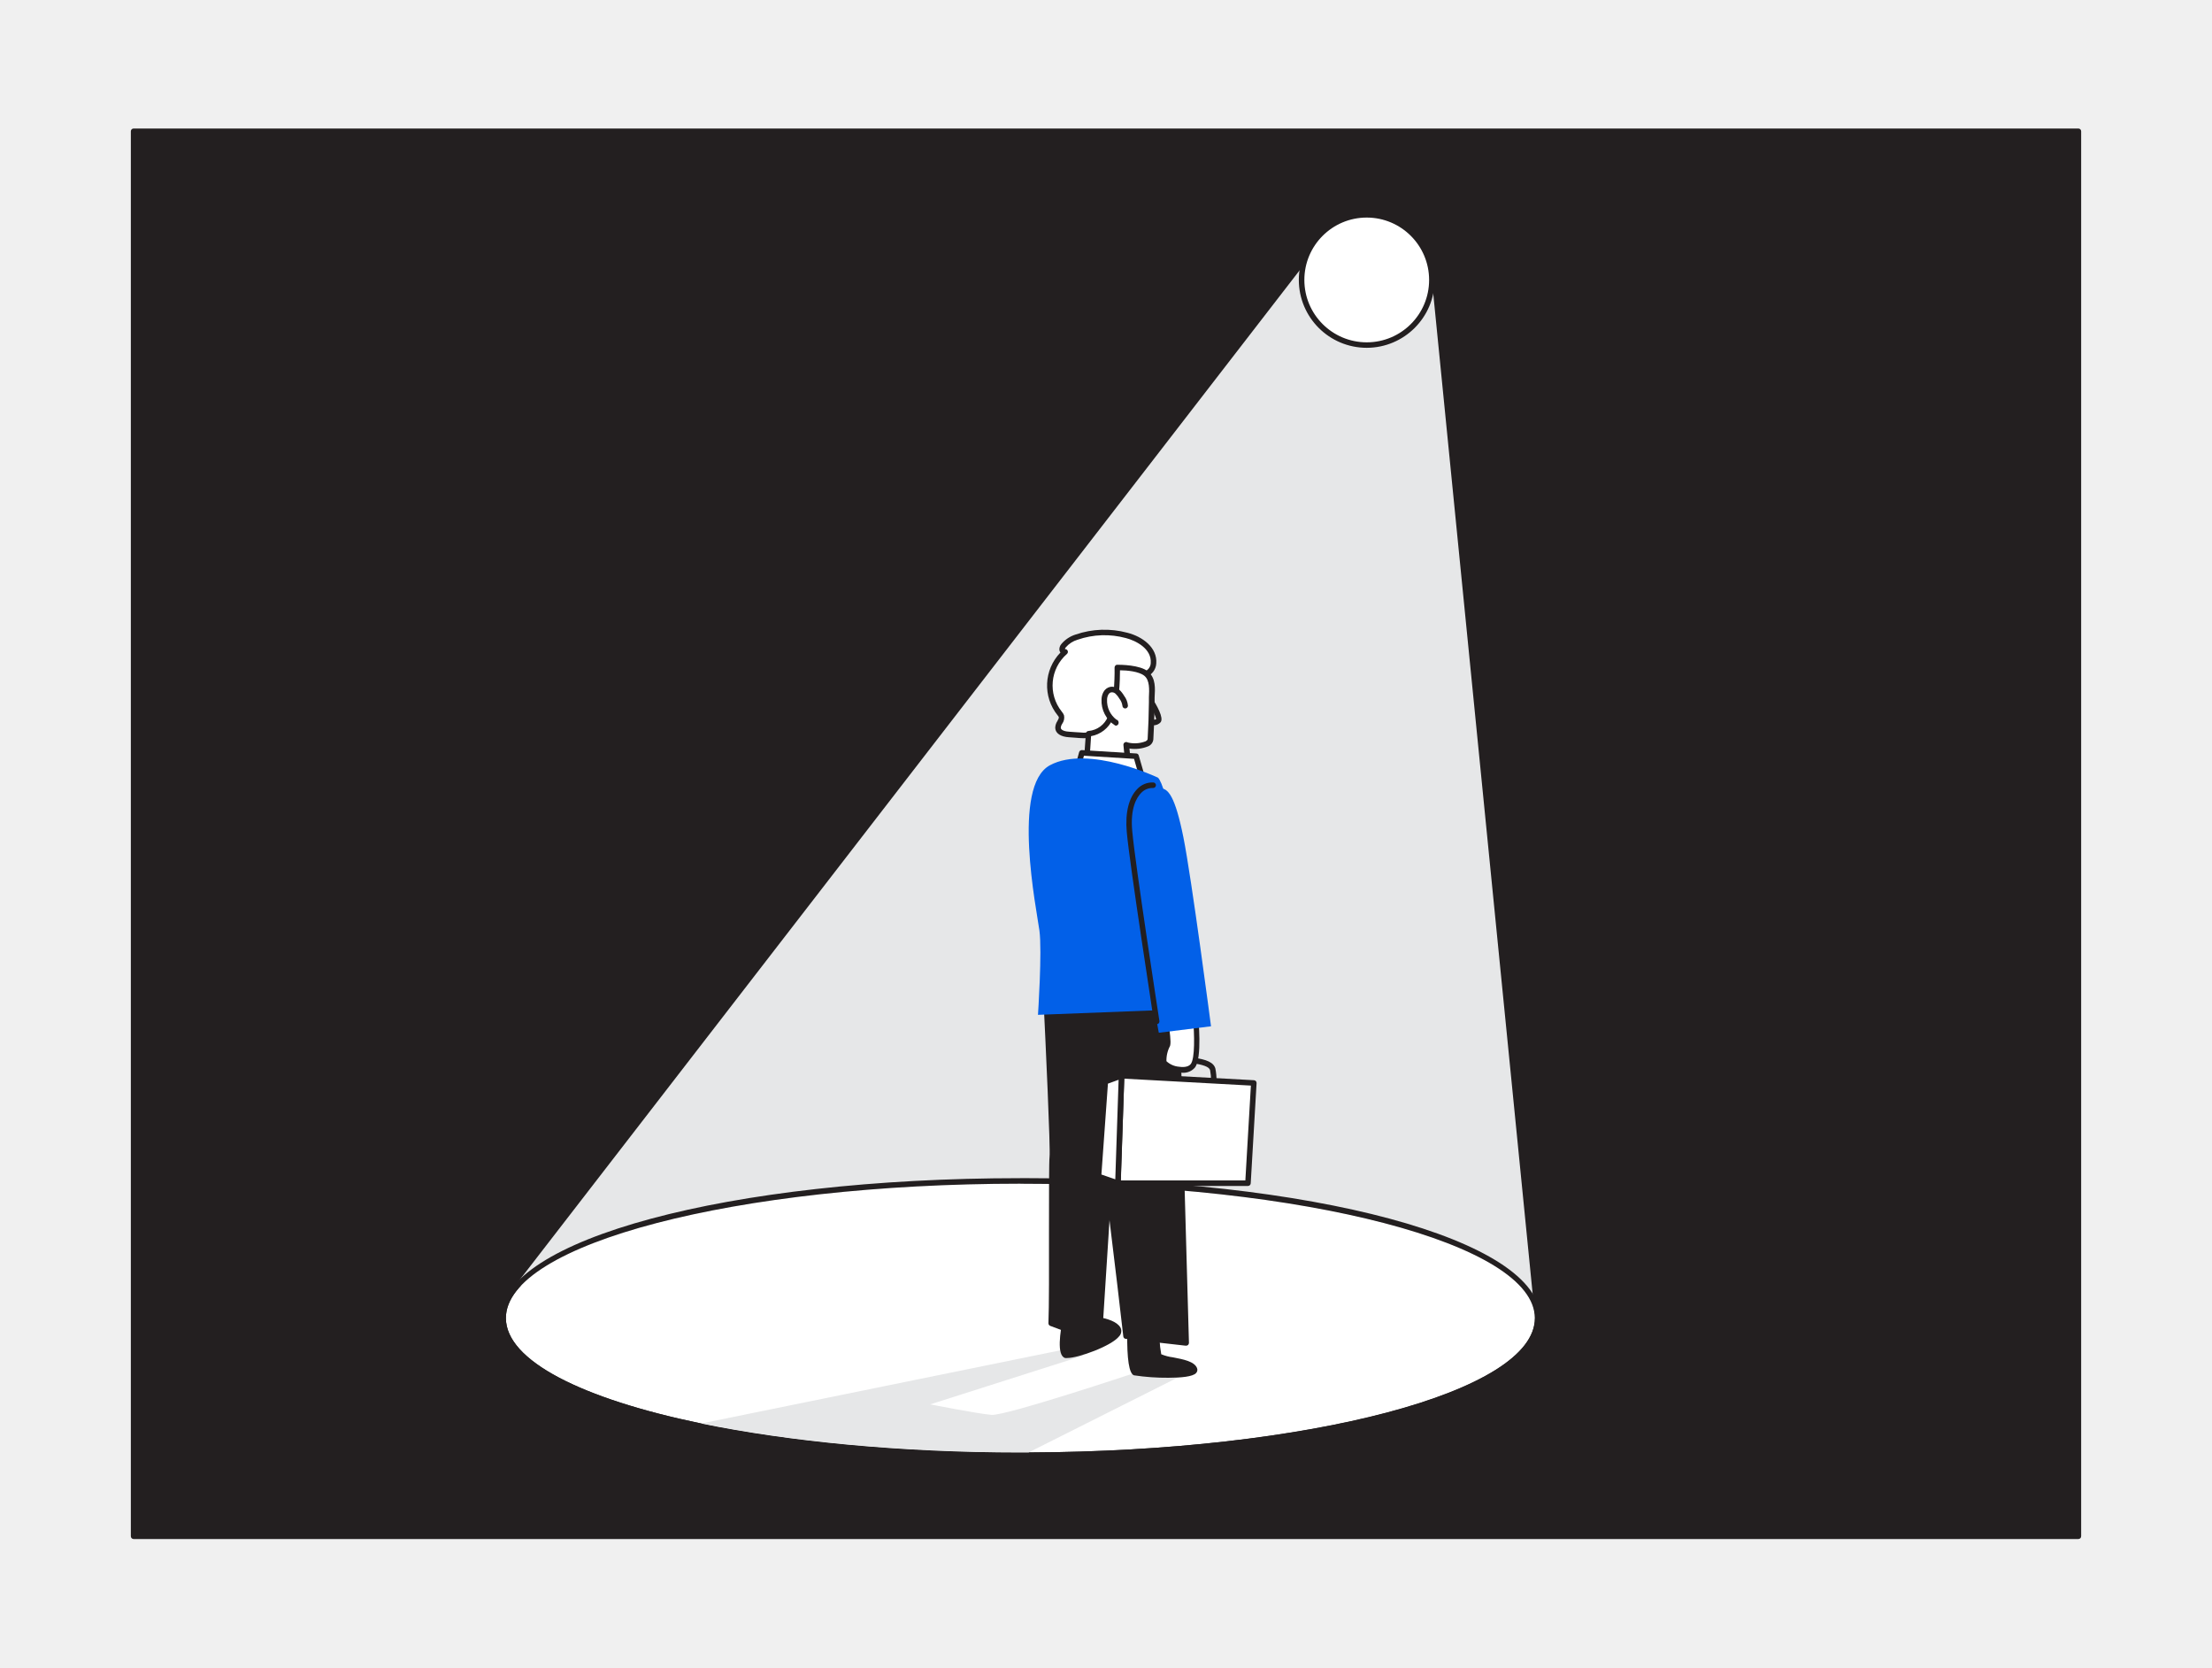
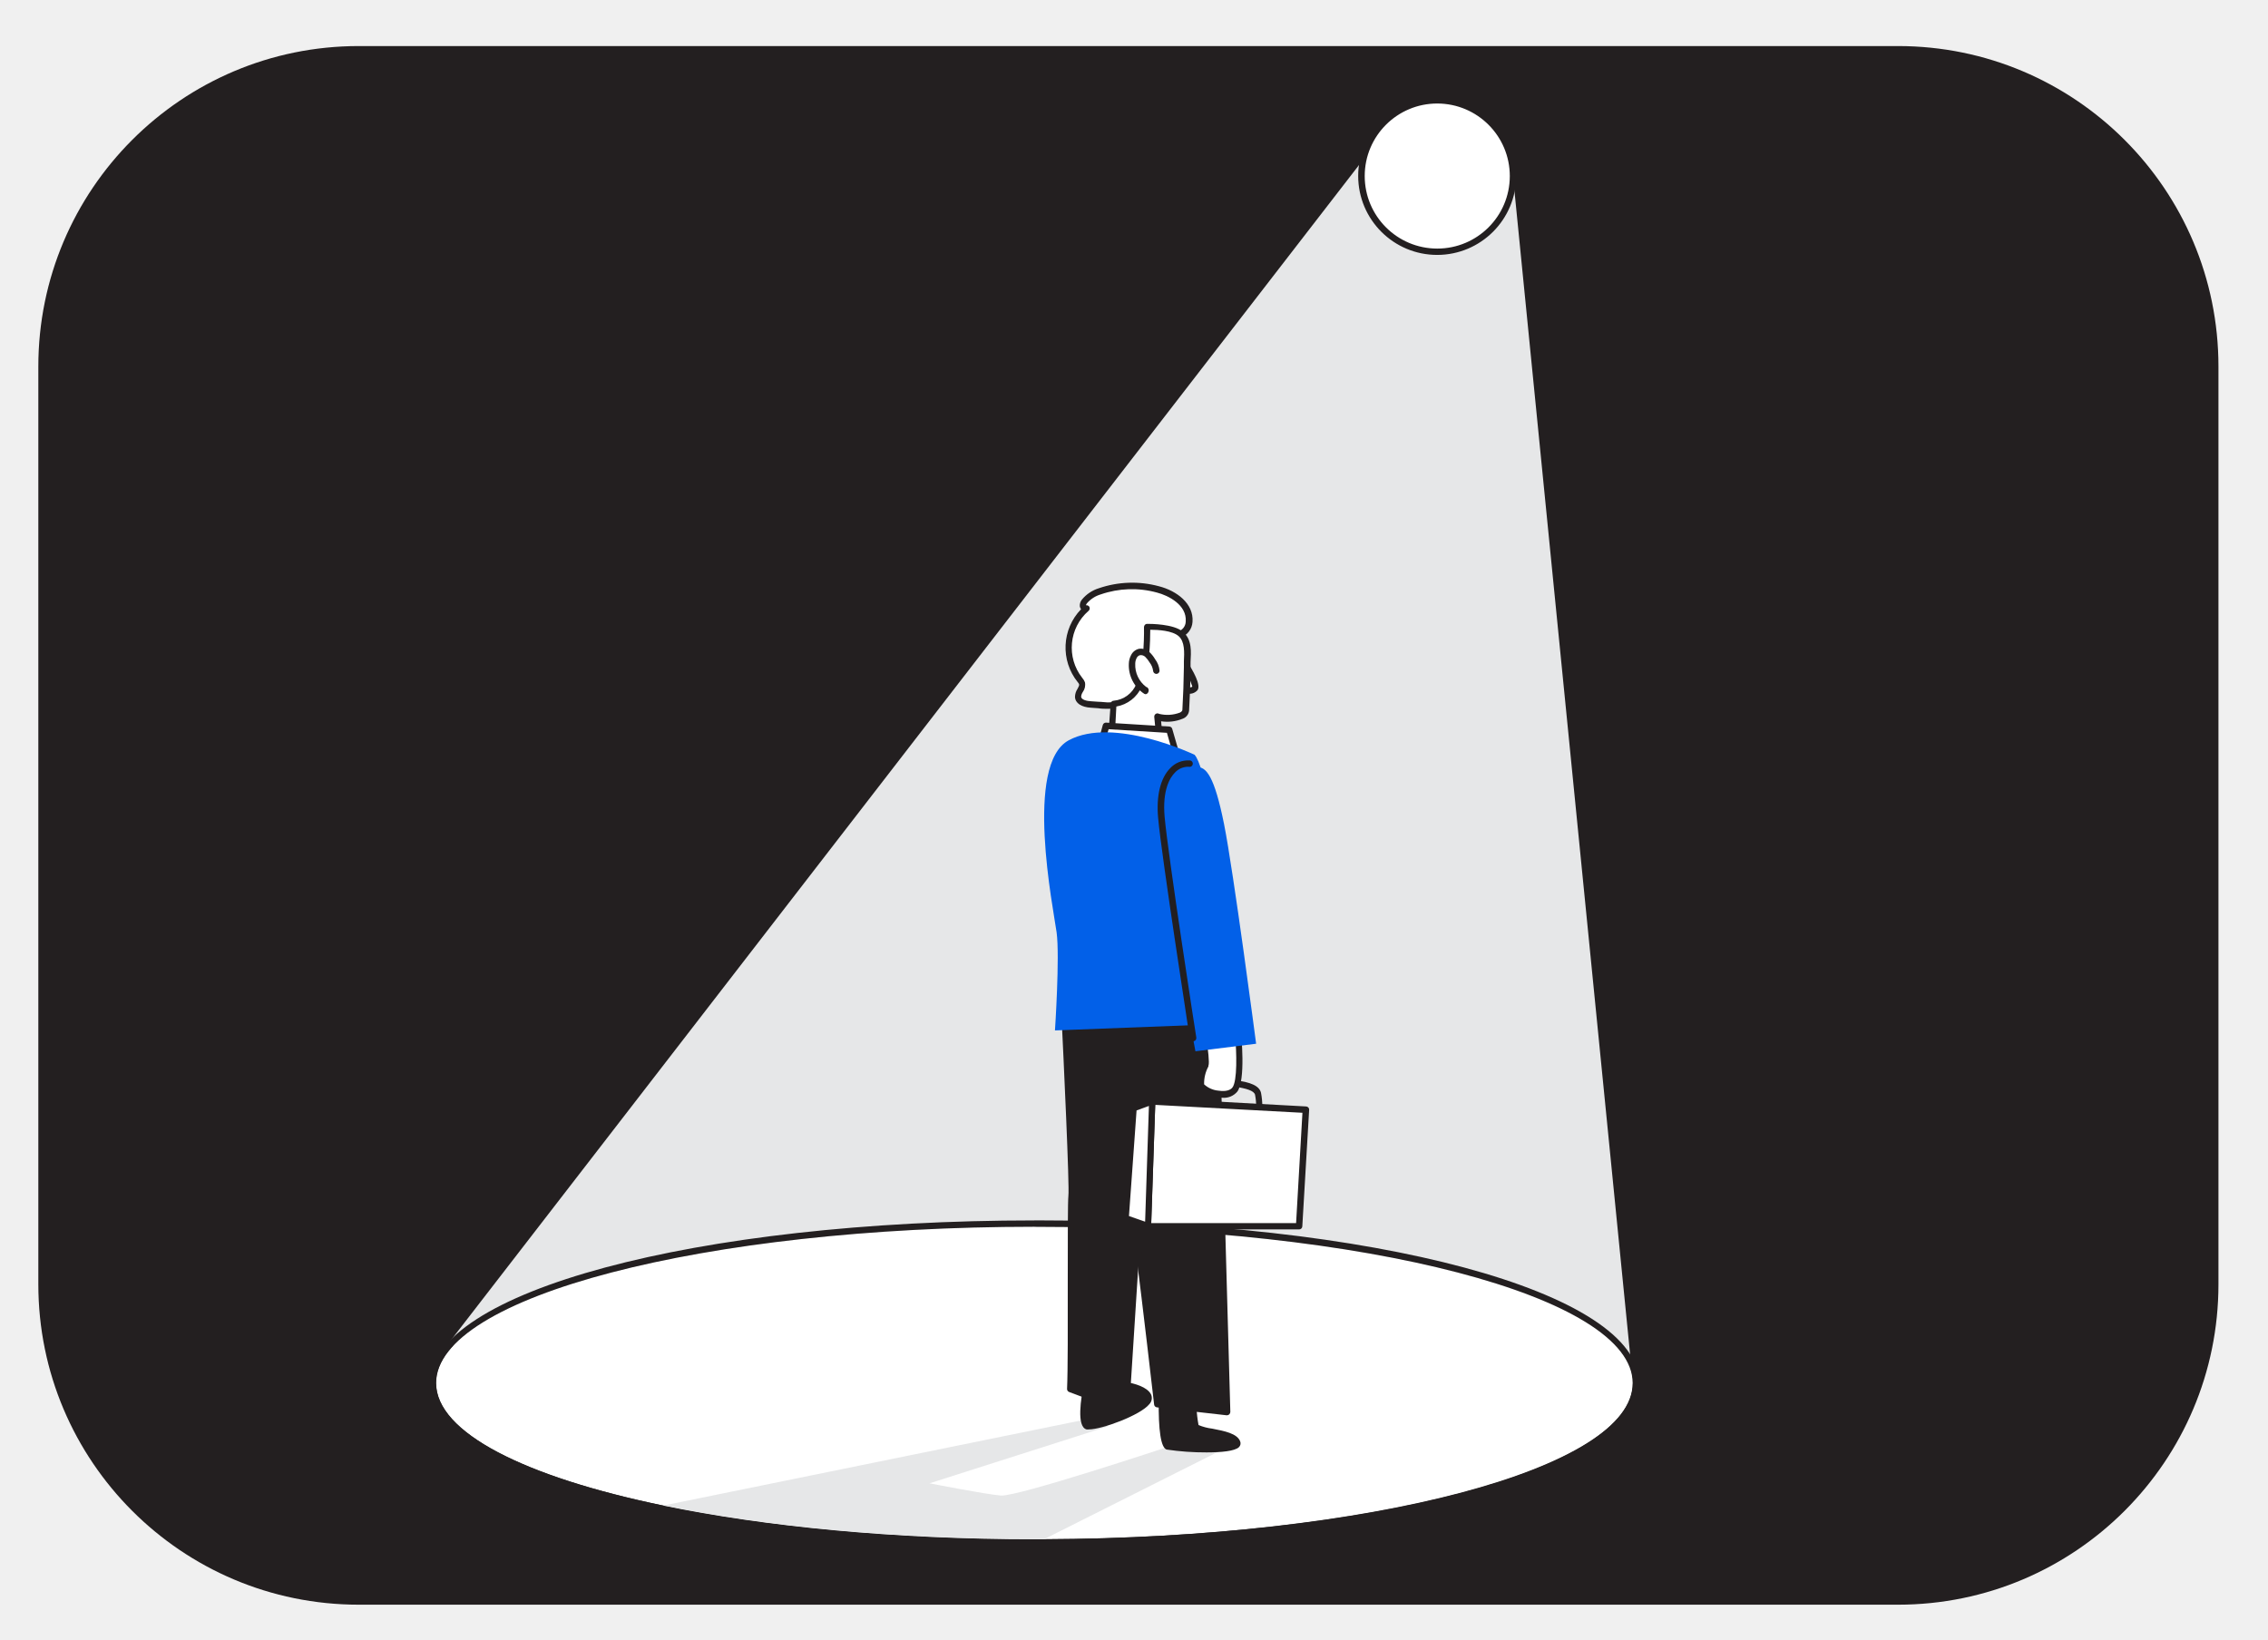
- <svg xmlns="http://www.w3.org/2000/svg" viewBox="0 0 400 300" width="406" height="306" class="illustration styles_illustrationTablet__1DWOa">
-   <g id="_503_spotlight_flatline" data-name="#503_spotlight_flatline">
-     <rect x="24.16" y="22.96" width="351.69" height="254.08" fill="#231f20" />
-     <path d="M375.84,277.54H24.16a.5.5,0,0,1-.5-.5V23a.5.5,0,0,1,.5-.5H375.84a.5.5,0,0,1,.5.5V277A.5.5,0,0,1,375.84,277.54Zm-351.18-1H375.34V23.46H24.66Z" fill="#231f20" />
-     <polygon points="277.59 237.6 258.93 49.88 237.3 45.18 93.14 231.76 277.59 237.6" fill="#e6e7e8" />
-     <path d="M277.59,237.6c0,13.29-40.87,24.09-91.59,24.29h-1.46c-21.82,0-41.88-2-57.74-5.24-21.52-4.45-35.32-11.34-35.32-19.06,0-13.42,41.67-24.3,93.06-24.3S277.59,224.18,277.59,237.6Z" fill="#fff" />
-     <path d="M184.54,213.3c51.39,0,93,10.88,93,24.3S236.72,261.69,186,261.89h-1.46c-21.82,0-41.88-2-57.74-5.24-21.52-4.45-35.32-11.34-35.32-19.06,0-13.42,41.67-24.3,93.06-24.3m0-1c-52.74,0-94.06,11.11-94.06,25.3,0,11.35,25.26,17.79,36.12,20,16.64,3.44,36.68,5.26,57.94,5.26H186c24.61-.1,47.72-2.68,65-7.27,10.28-2.72,27.52-8.68,27.52-18,0-14.19-41.31-25.3-94-25.3Z" fill="#231f20" />
-     <path d="M216,246.82l-30,15.07h-1.46c-21.82,0-41.88-2-57.74-5.24l65.33-13.31,3.87,1-27.78,8.85s8.54,1.69,11.08,1.9,25.92-7.59,25.92-7.59Z" fill="#e6e7e8" />
-     <path d="M192.73,237.55s-1.35,6.37,0,6.73,10.54-2.81,9.44-4.77-7.35-2-7.35-2Z" fill="#231f20" />
-     <path d="M193,244.81a1.41,1.41,0,0,1-.39,0c-1.57-.43-.9-4.77-.36-7.32a.5.5,0,0,1,.49-.4h2.09c.67,0,6.56.06,7.78,2.21a1.36,1.36,0,0,1-.23,1.58C201,242.64,195,244.81,193,244.81Zm.15-6.76c-.55,2.77-.68,5.46-.26,5.76.91.25,7.39-1.9,8.7-3.59.24-.3.17-.43.15-.46-.7-1.25-4.61-1.71-6.91-1.71Z" fill="#231f20" />
-     <path d="M189.18,179.64s1.35,27.18,1.1,28.89.05,24.37-.19,30l8.65,3.22s3.13-48.48,3.43-55.34.65-9.1.65-9.1Z" fill="#231f20" />
-     <path d="M198.74,242.25l-.17,0L189.92,239a.5.5,0,0,1-.33-.49c.12-2.83.11-10.15.1-16.6,0-6.74,0-12.56.1-13.45.19-1.37-.74-21.25-1.11-28.8a.52.52,0,0,1,.42-.52l13.63-2.32a.51.51,0,0,1,.44.13.52.52,0,0,1,.14.44s-.35,2.31-.64,9-3.4,54.86-3.43,55.35a.51.51,0,0,1-.22.39A.57.57,0,0,1,198.74,242.25Zm-8.14-4.06,7.69,2.85c.38-5.87,3.1-48.32,3.38-54.65.21-4.83.44-7.37.57-8.47l-12.54,2.13c.18,3.65,1.31,26.91,1.08,28.55-.12.82-.11,7.17-.09,13.31C190.7,228.42,190.71,235.14,190.6,238.19Z" fill="#231f20" />
-     <path d="M194.17,177.92s6.42,37.71,6.9,41.39,2.56,21.55,2.56,21.55l10.82,1.22-1.75-64.16Z" fill="#231f20" />
-     <path d="M214.45,242.58h-.06l-10.82-1.23a.5.5,0,0,1-.44-.44c0-.18-2.09-17.91-2.56-21.54s-6.83-41-6.89-41.36a.47.47,0,0,1,.11-.41.49.49,0,0,1,.38-.18H212.7a.51.51,0,0,1,.5.49L215,242.07a.55.55,0,0,1-.16.38A.51.51,0,0,1,214.45,242.58Zm-10.37-2.18,9.85,1.12-1.72-63.1H194.76c.82,4.8,6.36,37.43,6.8,40.82S203.77,237.75,204.08,240.4Z" fill="#231f20" />
-     <path d="M219.5,195.18a.5.5,0,0,1-.5-.5,10.31,10.31,0,0,0-.18-1.92c-.16-.61-1.28-1-3.33-1.28-1.16-.13-4.23-.49-4.9.18a5.76,5.76,0,0,0-.71,2.52.49.49,0,0,1-.54.45.51.51,0,0,1-.46-.54c0-.4.26-2.39,1-3.14s2.28-.86,5.71-.47c2.65.31,3.9.92,4.19,2a11.12,11.12,0,0,1,.21,2.16A.5.5,0,0,1,219.5,195.18Z" fill="#231f20" />
-     <polygon points="202.16 213.2 202.82 193.77 226.74 195.08 225.67 213.2 202.16 213.2" fill="#fff" />
-     <path d="M225.67,213.7h-23.5a.48.48,0,0,1-.36-.15.47.47,0,0,1-.14-.37l.65-19.42a.5.5,0,0,1,.16-.36.54.54,0,0,1,.37-.13l23.91,1.31a.51.51,0,0,1,.35.17.48.48,0,0,1,.12.36l-1.06,18.12A.5.5,0,0,1,225.67,213.7Zm-23-1H225.2l1-17.15L203.3,194.3Z" fill="#231f20" />
-     <polygon points="202.16 213.2 198.66 211.98 199.88 194.83 202.82 193.77 202.16 213.2" fill="#fff" />
-     <path d="M202.17,213.7a.47.47,0,0,1-.17,0l-3.51-1.22a.5.5,0,0,1-.33-.51l1.22-17.14a.51.51,0,0,1,.33-.44l2.94-1.06a.51.51,0,0,1,.46.07.5.5,0,0,1,.21.42l-.65,19.43a.51.51,0,0,1-.22.39A.51.51,0,0,1,202.17,213.7Zm-3-2.07,2.51.87.6-18-1.93.7Z" fill="#231f20" />
-     <path d="M210.85,184.47a24.13,24.13,0,0,1,.29,3.59c-.15.37-1,2.24-.74,3.2s4,2.34,5.29.72.44-9.27.44-9.27Z" fill="#fff" />
-     <path d="M213.82,193.23a5.74,5.74,0,0,1-1.19-.14c-1.17-.26-2.52-.91-2.71-1.72a6.69,6.69,0,0,1,.72-3.4,22,22,0,0,0-.29-3.43.51.51,0,0,1,.34-.55l5.28-1.76a.5.5,0,0,1,.43.06.49.49,0,0,1,.23.36c.08.81.79,7.92-.55,9.64A2.72,2.72,0,0,1,213.82,193.23Zm-2.42-8.42c.39,3,.25,3.32.2,3.44l0,.1a5.51,5.51,0,0,0-.67,2.79,3.76,3.76,0,0,0,2.25,1c.47.07,1.63.18,2.15-.49.77-1,.67-5.37.4-8.3Z" fill="#231f20" />
-     <path d="M196,132.24c-.81,0-1.62-.12-2.56-.17s-2-.33-2-1.2.83-1.39.61-2.11a1.82,1.82,0,0,0-.32-.51,8.05,8.05,0,0,1,1-11.12c-.24.09-.51-.15-.54-.4a1.07,1.07,0,0,1,.25-.72,5.08,5.08,0,0,1,2.38-1.55,15.31,15.31,0,0,1,9-.31c2.28.59,5.06,2.29,4.85,5a2.16,2.16,0,0,1-1.79,2c-.41,2.94-1.87,5-3.72,7.17a11.81,11.81,0,0,1-4.64,3.39A6.4,6.4,0,0,1,196,132.24Z" fill="#fff" />
-     <path d="M196,132.74h-.08c-.48,0-1-.05-1.48-.09l-1.1-.08c-1.52-.08-2.47-.7-2.52-1.67a2.29,2.29,0,0,1,.39-1.26c.19-.34.3-.56.25-.73a1.21,1.21,0,0,0-.21-.31,8.57,8.57,0,0,1,.51-11.35,1,1,0,0,1-.19-.46,1.47,1.47,0,0,1,.35-1.07,5.5,5.5,0,0,1,2.6-1.73,16,16,0,0,1,9.34-.32c2.76.7,5.45,2.69,5.23,5.55a2.74,2.74,0,0,1-1.85,2.44,14.57,14.57,0,0,1-3.78,7.07,12.28,12.28,0,0,1-4.84,3.53A6.93,6.93,0,0,1,196,132.74Zm-3.39-16.11a.5.5,0,0,1,.43.24.49.49,0,0,1-.1.63,7.56,7.56,0,0,0-.94,10.43,2.13,2.13,0,0,1,.41.68,1.93,1.93,0,0,1-.32,1.51,1.58,1.58,0,0,0-.27.72c0,.48.86.7,1.58.73l1.13.08c.48,0,.94.08,1.4.09h0a6.14,6.14,0,0,0,2.33-.41,11.25,11.25,0,0,0,4.44-3.25c2-2.37,3.24-4.26,3.6-6.92a.52.52,0,0,1,.46-.43,1.66,1.66,0,0,0,1.33-1.58c.2-2.61-2.72-4.06-4.47-4.51a14.81,14.81,0,0,0-8.75.29,4.46,4.46,0,0,0-2.14,1.38.61.61,0,0,0-.16.32Z" fill="#231f20" />
-     <path d="M207.75,125.45s2.2,3.37,1.74,4.06-2,.23-2,.23" fill="#fff" />
-     <path d="M208.51,130.39a4.21,4.21,0,0,1-1.15-.18.49.49,0,0,1-.33-.62.5.5,0,0,1,.62-.33c.49.15,1.27.21,1.42,0a11.54,11.54,0,0,0-1.74-3.5.5.5,0,0,1,.14-.69.49.49,0,0,1,.69.14c1.09,1.66,2.28,3.81,1.74,4.61A1.59,1.59,0,0,1,208.51,130.39Z" fill="#231f20" />
-     <path d="M207.29,121c1.41,1.16,1,3.59,1,5.17,0,2.23-.1,4.46-.23,6.68-.08,1.41-3.74,1.43-4.39,1l.55,5.58-7.67-3,.34-4.61a4.69,4.69,0,0,0,3.93-2.85c1.44-2.87,1.26-9.12,1.26-9.12S205.92,119.89,207.29,121Z" fill="#fff" />
-     <path d="M204.19,140a.57.57,0,0,1-.18,0l-7.67-3a.49.49,0,0,1-.31-.5l.33-4.61a.5.5,0,0,1,.5-.46,4.18,4.18,0,0,0,3.48-2.57c1.37-2.73,1.21-8.83,1.21-8.89a.54.54,0,0,1,.14-.36.46.46,0,0,1,.38-.15c.5,0,4.09,0,5.54,1.23s1.26,3.12,1.18,4.72c0,.3,0,.59,0,.85,0,2.22-.11,4.47-.23,6.7a1.51,1.51,0,0,1-.95,1.25,6.38,6.38,0,0,1-3.37.4l.48,4.86a.49.49,0,0,1-.19.44A.5.5,0,0,1,204.19,140Zm-7.14-3.81,6.57,2.55-.47-4.77a.5.5,0,0,1,.77-.46,5.42,5.42,0,0,0,3.24-.21c.23-.13.36-.26.37-.41.13-2.21.2-4.45.23-6.65,0-.28,0-.57,0-.89.07-1.38.16-3.09-.82-3.89s-3.15-1-4.41-1c0,1.59-.08,6.35-1.33,8.84a5.28,5.28,0,0,1-3.9,3.07Z" fill="#231f20" />
-     <path d="M203.47,126.86a3.1,3.1,0,0,0-.62-1.53,4.35,4.35,0,0,0-.8-1,1.45,1.45,0,0,0-1.2-.37,1.34,1.34,0,0,0-.88.68,2.68,2.68,0,0,0-.28,1.11,4.78,4.78,0,0,0,2.19,4.25l-.13-.14" fill="#fff" />
-     <path d="M201.8,130.47a.38.38,0,0,1-.19-.06,5.26,5.26,0,0,1-2.42-4.7,2.89,2.89,0,0,1,.35-1.32,1.81,1.81,0,0,1,1.21-.93,1.92,1.92,0,0,1,1.62.48,4.87,4.87,0,0,1,.9,1.12,3.45,3.45,0,0,1,.7,1.8.5.5,0,0,1-.5.5h0a.5.5,0,0,1-.5-.49,2.71,2.71,0,0,0-.54-1.27,4,4,0,0,0-.7-.9,1,1,0,0,0-.78-.26.82.82,0,0,0-.54.44,1.94,1.94,0,0,0-.22.89,4.29,4.29,0,0,0,1.7,3.62.4.4,0,0,1,.23.12.61.61,0,0,1,.08.73A.56.56,0,0,1,201.8,130.47Z" fill="#231f20" />
-     <path d="M195,137.84l.66-2.45,9.82.61,1.06,3.65A19.33,19.33,0,0,1,195,137.84Z" fill="#fff" />
-     <path d="M203.74,140.38a20.54,20.54,0,0,1-9-2.09.49.49,0,0,1-.27-.58l.67-2.45a.51.51,0,0,1,.51-.37l9.83.61a.48.48,0,0,1,.44.36l1.06,3.65a.51.51,0,0,1-.05.4.52.52,0,0,1-.33.23A15.1,15.1,0,0,1,203.74,140.38Zm-8.18-2.81a19.53,19.53,0,0,0,10.31,1.68l-.8-2.78-9.06-.56Z" fill="#231f20" />
-     <path d="M209.41,139.88s-12.57-6-19.55-2.25-2.41,26.14-1.9,29.88-.26,15.25-.26,15.25l28-1.08S212.58,143.33,209.41,139.88Z" fill="#0260e8" />
-     <path d="M209.71,141.83s-4.66-.59-5.4,6.31S209.55,186,209.55,186l9.44-1.17s-3.52-26.86-5-34.2S211.22,141.65,209.71,141.83Z" fill="#0260e8" />
-     <path d="M209.16,184.45a.49.49,0,0,1-.49-.42c0-.28-4.4-28.41-4.92-34.38-.3-3.42.37-6.16,1.88-7.7a3.74,3.74,0,0,1,2.93-1.21.5.5,0,1,1-.06,1,2.8,2.8,0,0,0-2.16.91c-.75.77-2,2.69-1.59,6.92.52,5.93,4.86,34,4.91,34.31a.51.51,0,0,1-.42.57Z" fill="#231f20" />
-     <path d="M204.34,240.12s-.1,7,.88,7.35,11.43,1,10.78-.66-6-1.55-6.45-2.44-.33-5.55-.33-5.55Z" fill="#231f20" />
-     <path d="M211.29,248.38a39.53,39.53,0,0,1-6.23-.44c-.88-.29-1.29-2.92-1.22-7.83a.51.51,0,0,1,.37-.47l4.88-1.31a.53.53,0,0,1,.44.09.5.5,0,0,1,.19.41,20.29,20.29,0,0,0,.27,5.3,8.17,8.17,0,0,0,2.13.56c1.9.37,3.86.74,4.34,1.94a.83.83,0,0,1-.18.91C215.68,248.19,213.54,248.38,211.29,248.38Zm-6.45-7.87c0,2.89.21,6.1.61,6.52,1.11.36,9,.64,10-.11-.4-.64-2.29-1-3.56-1.25-1.64-.31-2.52-.5-2.82-1.06-.44-.81-.44-3.71-.41-5.14Z" fill="#231f20" />
-     <circle cx="247.15" cy="49.87" r="11.77" fill="#fff" />
-     <path d="M247.16,62.15a12.28,12.28,0,1,1,12.27-12.28A12.3,12.3,0,0,1,247.16,62.15Zm0-23.55a11.28,11.28,0,1,0,11.27,11.27A11.29,11.29,0,0,0,247.16,38.6Z" fill="#231f20" />
+ <svg xmlns="http://www.w3.org/2000/svg" id="Layer_1" data-name="Layer 1" viewBox="0 0 357.97 258.87">
+   <defs>
+     <style>.cls-1{fill:none;}.cls-2{clip-path:url(#clip-path);}.cls-3{fill:#231f20;}.cls-4{fill:#e6e7e8;}.cls-5{fill:#fff;}.cls-6{fill:#0260e8;}</style>
+     <clipPath id="clip-path" transform="translate(-24.01 -23.59)">
+       <rect class="cls-1" x="30.06" y="30.86" width="344.1" height="246.04" rx="50.58" />
+     </clipPath>
+   </defs>
+   <g class="cls-2">
+     <g id="_503_spotlight_flatline" data-name=" 503 spotlight flatline">
+       <rect class="cls-3" x="0.51" y="0.47" width="356.97" height="257.89" />
+       <path class="cls-3" d="M381.48,282.45h-357A.5.5,0,0,1,24,282V24.09a.5.5,0,0,1,.51-.5h357a.5.5,0,0,1,.51.5V281.9a.51.51,0,0,1-.47.55ZM25,281.44H381V24.56H25Z" transform="translate(-24.01 -23.59)" />
+       <polygon class="cls-4" points="257.74 218.33 238.8 27.79 216.84 23.02 70.52 212.4 257.74 218.33" />
+       <path class="cls-5" d="M281.75,241.91c0,13.49-41.48,24.46-93,24.66h-1.48c-22.15,0-42.51-2-58.61-5.32-21.84-4.52-35.85-11.51-35.85-19.35,0-13.62,42.3-24.66,94.46-24.66S281.75,228.29,281.75,241.91Z" transform="translate(-24.01 -23.59)" />
+       <path class="cls-3" d="M187.31,217.25c52.16,0,94.39,11,94.39,24.66s-41.43,24.46-92.91,24.66h-1.48c-22.15,0-42.51-2-58.61-5.32-21.84-4.52-35.85-11.51-35.85-19.35,0-13.62,42.3-24.66,94.46-24.66m0-1c-53.53,0-95.47,11.28-95.47,25.68,0,11.52,25.64,18.06,36.66,20.3,16.89,3.5,37.23,5.34,58.81,5.34h1.48c25-.1,48.44-2.72,66-7.38,10.44-2.76,27.94-8.81,27.94-18.27,0-14.4-41.93-25.68-95.41-25.68Z" transform="translate(-24.01 -23.59)" />
+       <path class="cls-4" d="M219.24,251.27l-30.45,15.3h-1.48c-22.15,0-42.51-2-58.61-5.32L195,247.74l3.93,1-28.2,9s8.67,1.71,11.25,1.93S208.3,252,208.3,252Z" transform="translate(-24.01 -23.59)" />
+       <path class="cls-3" d="M195.62,241.86s-1.37,6.47,0,6.83,10.7-2.85,9.58-4.84-7.46-2-7.46-2Z" transform="translate(-24.01 -23.59)" />
+       <path class="cls-3" d="M195.89,249.23a1.27,1.27,0,0,1-.39,0c-1.59-.43-.91-4.84-.37-7.43a.51.51,0,0,1,.5-.4h2.12c.68,0,6.66.06,7.9,2.24a1.38,1.38,0,0,1-.23,1.6C204,247,197.92,249.23,195.89,249.23Zm.16-6.86c-.56,2.81-.69,5.54-.27,5.85.93.25,7.5-1.93,8.83-3.65.25-.3.18-.43.16-.46-.71-1.27-4.68-1.74-7-1.74Z" transform="translate(-24.01 -23.59)" />
+       <path class="cls-3" d="M192,183.08s1.37,27.59,1.11,29.33.05,24.73-.19,30.45l8.78,3.27s3.18-49.21,3.48-56.17.66-9.24.66-9.24Z" transform="translate(-24.01 -23.59)" />
+       <path class="cls-3" d="M201.72,246.63h-.17l-8.78-3.3a.51.51,0,0,1-.34-.49c.13-2.87.12-10.3.11-16.85,0-6.84,0-12.75.1-13.65.19-1.39-.75-21.57-1.13-29.24a.53.53,0,0,1,.43-.52l13.83-2.36a.53.53,0,0,1,.45.13.57.57,0,0,1,.14.45s-.36,2.35-.65,9.14-3.45,55.68-3.48,56.18a.51.51,0,0,1-.22.39A.53.53,0,0,1,201.72,246.63Zm-8.26-4.12,7.8,2.9c.39-6,3.15-49,3.44-55.47.21-4.91.44-7.48.57-8.6l-12.72,2.16c.18,3.71,1.33,27.31,1.09,29-.12.83-.11,7.28-.09,13.51C193.56,232.6,193.57,239.42,193.46,242.51Z" transform="translate(-24.01 -23.59)" />
+       <path class="cls-3" d="M197.08,181.34s6.52,38.27,7,42,2.59,21.87,2.59,21.87l11,1.24-1.78-65.12Z" transform="translate(-24.01 -23.59)" />
+       <path class="cls-3" d="M217.67,247h-.06l-11-1.25a.5.5,0,0,1-.44-.45c0-.18-2.12-18.18-2.6-21.86s-6.93-41.61-7-42a.47.47,0,0,1,.11-.42.49.49,0,0,1,.38-.18h18.81a.52.52,0,0,1,.51.5l1.82,65.12a.57.57,0,0,1-.16.39A.54.54,0,0,1,217.67,247Zm-10.53-2.21,10,1.13-1.75-64H197.68c.83,4.87,6.46,38,6.9,41.43s2.25,18.79,2.56,21.48Z" transform="translate(-24.01 -23.59)" />
+       <path class="cls-3" d="M222.79,198.86a.51.51,0,0,1-.51-.51,9.83,9.83,0,0,0-.18-1.95c-.16-.62-1.3-1-3.38-1.3-1.18-.13-4.29-.5-5,.18a5.93,5.93,0,0,0-.72,2.56.5.5,0,0,1-.54.46h0a.53.53,0,0,1-.47-.55,6.23,6.23,0,0,1,1-3.19c.75-.76,2.31-.87,5.79-.47,2.69.31,4,.93,4.26,2a11.45,11.45,0,0,1,.21,2.19.52.52,0,0,1-.47.55Z" transform="translate(-24.01 -23.59)" />
+       <polygon class="cls-5" points="181.18 193.56 181.85 173.84 206.13 175.17 205.04 193.56 181.18 193.56" />
+       <path class="cls-3" d="M229.06,217.66H205.2a.48.48,0,0,1-.36-.16.43.43,0,0,1-.14-.37l.65-19.71a.58.58,0,0,1,.17-.37.51.51,0,0,1,.37-.13l24.27,1.33a.53.53,0,0,1,.36.17.49.49,0,0,1,.12.37l-1.08,18.39A.5.5,0,0,1,229.06,217.66Zm-23.35-1h22.87l1-17.41L206.35,198Z" transform="translate(-24.01 -23.59)" />
+       <polygon class="cls-5" points="181.18 193.56 177.63 192.32 178.86 174.91 181.85 173.84 181.18 193.56" />
+       <path class="cls-3" d="M205.2,217.66H205l-3.56-1.24a.51.51,0,0,1-.34-.52l1.24-17.4a.52.52,0,0,1,.34-.44l3-1.08a.53.53,0,0,1,.47.07.55.55,0,0,1,.21.43l-.66,19.72a.51.51,0,0,1-.22.39A.59.59,0,0,1,205.2,217.66Zm-3-2.11,2.55.89.6-18.27-1.95.71Z" transform="translate(-24.01 -23.59)" />
+       <path class="cls-5" d="M214,188a24.6,24.6,0,0,1,.3,3.64c-.16.38-1,2.27-.75,3.25s4.06,2.37,5.37.73.44-9.41.44-9.41Z" transform="translate(-24.01 -23.59)" />
+       <path class="cls-3" d="M217,196.88a6.15,6.15,0,0,1-1.21-.14c-1.19-.27-2.56-.93-2.75-1.75a6.78,6.78,0,0,1,.73-3.45,23.79,23.79,0,0,0-.29-3.48.51.51,0,0,1,.34-.56l5.36-1.79a.56.56,0,0,1,.44.06.51.51,0,0,1,.23.37c.08.82.8,8-.56,9.78A2.75,2.75,0,0,1,217,196.88Zm-2.46-8.55c.4,3,.25,3.37.2,3.49v.11a5.67,5.67,0,0,0-.68,2.83,3.84,3.84,0,0,0,2.29,1c.47.07,1.65.18,2.18-.5.78-1,.68-5.45.41-8.42Z" transform="translate(-24.01 -23.59)" />
+       <path class="cls-5" d="M198.94,135c-.82,0-1.64-.12-2.6-.17s-2-.33-2-1.22.84-1.41.62-2.14a2.14,2.14,0,0,0-.32-.52,8.16,8.16,0,0,1,1-11.28c-.24.09-.52-.16-.55-.41a1.07,1.07,0,0,1,.26-.73,5.12,5.12,0,0,1,2.41-1.57,15.57,15.57,0,0,1,9.14-.32c2.31.6,5.13,2.33,4.92,5.08a2.2,2.2,0,0,1-1.82,2c-.41,3-1.89,5.07-3.77,7.27a12.11,12.11,0,0,1-4.71,3.45A6.45,6.45,0,0,1,198.94,135Z" transform="translate(-24.01 -23.59)" />
+       <path class="cls-3" d="M198.94,135.48h-.08c-.49,0-1,0-1.5-.09l-1.12-.08c-1.54-.08-2.51-.71-2.56-1.7a2.36,2.36,0,0,1,.4-1.28c.19-.34.3-.56.25-.74a1.06,1.06,0,0,0-.21-.31,8.7,8.7,0,0,1,.52-11.52,1,1,0,0,1-.2-.47,1.48,1.48,0,0,1,.36-1.08,5.59,5.59,0,0,1,2.64-1.76,16.21,16.21,0,0,1,9.48-.32c2.8.71,5.53,2.73,5.31,5.63a2.78,2.78,0,0,1-1.88,2.47,14.73,14.73,0,0,1-3.84,7.18A12.4,12.4,0,0,1,201.6,135,6.93,6.93,0,0,1,198.94,135.48Zm-3.44-16.35a.52.52,0,0,1,.44.24.51.51,0,0,1-.11.64,7.69,7.69,0,0,0-1,10.59,2.32,2.32,0,0,1,.42.69,1.94,1.94,0,0,1-.33,1.53,1.62,1.62,0,0,0-.27.73c0,.49.87.71,1.6.74l1.15.08c.49,0,1,.09,1.42.1h0a6.32,6.32,0,0,0,2.36-.42,11.37,11.37,0,0,0,4.51-3.3c2-2.4,3.29-4.32,3.65-7a.53.53,0,0,1,.47-.44,1.68,1.68,0,0,0,1.35-1.6c.2-2.65-2.76-4.12-4.54-4.58a15,15,0,0,0-8.88.29,4.62,4.62,0,0,0-2.17,1.4.68.68,0,0,0-.16.33Z" transform="translate(-24.01 -23.59)" />
+       <path class="cls-5" d="M210.87,128.08s2.23,3.42,1.76,4.12-2,.24-2,.24" transform="translate(-24.01 -23.59)" />
+       <path class="cls-3" d="M211.64,133.1a4.21,4.21,0,0,1-1.17-.19.49.49,0,0,1-.34-.61v0a.5.5,0,0,1,.62-.33c.5.15,1.29.21,1.45,0a11.7,11.7,0,0,0-1.77-3.55.51.51,0,0,1,.14-.7.49.49,0,0,1,.69.12v0c1.11,1.68,2.32,3.87,1.77,4.68A1.65,1.65,0,0,1,211.64,133.1Z" transform="translate(-24.01 -23.59)" />
+       <path class="cls-5" d="M210.4,123.56c1.43,1.18,1,3.65,1,5.25,0,2.27-.1,4.53-.23,6.78-.08,1.43-3.8,1.45-4.45,1l.55,5.66-7.78-3,.34-4.68a4.75,4.75,0,0,0,4-2.9c1.46-2.91,1.28-9.25,1.28-9.25S209,122.44,210.4,123.56Z" transform="translate(-24.01 -23.59)" />
+       <path class="cls-3" d="M207.25,142.85a.54.54,0,0,1-.18,0l-7.78-3a.49.49,0,0,1-.32-.5l.34-4.68a.5.5,0,0,1,.5-.47,4.26,4.26,0,0,0,3.54-2.61c1.39-2.77,1.22-9,1.22-9a.51.51,0,0,1,.15-.37.48.48,0,0,1,.38-.15c.51,0,4.15,0,5.62,1.25s1.28,3.17,1.2,4.79v.86c0,2.26-.11,4.54-.23,6.8a1.53,1.53,0,0,1-1,1.27,6.44,6.44,0,0,1-3.42.41l.49,4.93a.5.5,0,0,1-.19.45A.53.53,0,0,1,207.25,142.85ZM200,139l6.66,2.59-.47-4.84a.51.51,0,0,1,.46-.55.53.53,0,0,1,.32.08,5.52,5.52,0,0,0,3.29-.21c.23-.13.36-.26.37-.42.13-2.24.21-4.51.24-6.75V128c.07-1.4.16-3.14-.84-4s-3.19-1-4.47-1c0,1.61-.08,6.44-1.35,9a5.38,5.38,0,0,1-4,3.12Z" transform="translate(-24.01 -23.59)" />
+       <path class="cls-5" d="M206.52,129.51a3.07,3.07,0,0,0-.63-1.55,4.44,4.44,0,0,0-.81-1,1.48,1.48,0,0,0-1.22-.37,1.35,1.35,0,0,0-.89.69,2.58,2.58,0,0,0-.28,1.13,4.83,4.83,0,0,0,2.22,4.31l-.13-.14" transform="translate(-24.01 -23.59)" />
+       <path class="cls-3" d="M204.83,133.18a.66.66,0,0,1-.2-.06,5.36,5.36,0,0,1-2.45-4.77,3,3,0,0,1,.35-1.34,1.85,1.85,0,0,1,1.23-1,2,2,0,0,1,1.65.49,5.07,5.07,0,0,1,.91,1.14,3.53,3.53,0,0,1,.71,1.82.51.51,0,0,1-.51.51h0a.52.52,0,0,1-.51-.5,2.69,2.69,0,0,0-.54-1.29,4.46,4.46,0,0,0-.71-.91,1,1,0,0,0-.8-.26.8.8,0,0,0-.54.44,1.92,1.92,0,0,0-.23.91,4.35,4.35,0,0,0,1.73,3.67.4.4,0,0,1,.23.12.62.62,0,0,1,.08.74A.55.55,0,0,1,204.83,133.18Z" transform="translate(-24.01 -23.59)" />
+       <path class="cls-5" d="M197.92,140.66l.67-2.49,10,.62,1.08,3.7A19.69,19.69,0,0,1,197.92,140.66Z" transform="translate(-24.01 -23.59)" />
+       <path class="cls-3" d="M206.8,143.24a20.85,20.85,0,0,1-9.14-2.13.49.49,0,0,1-.27-.58l.68-2.49a.51.51,0,0,1,.51-.38l10,.62a.49.49,0,0,1,.45.37l1.07,3.7a.5.5,0,0,1-.38.64A14.89,14.89,0,0,1,206.8,143.24Zm-8.31-2.86A19.85,19.85,0,0,0,209,142.09l-.81-2.82-9.2-.57Z" transform="translate(-24.01 -23.59)" />
+       <path class="cls-6" d="M212.55,142.73s-12.76-6.09-19.84-2.29-2.45,26.54-1.93,30.33-.26,15.48-.26,15.48l28.42-1.09S215.77,146.23,212.55,142.73Z" transform="translate(-24.01 -23.59)" />
+       <path class="cls-6" d="M212.86,144.71s-4.73-.6-5.49,6.4,5.32,38.43,5.32,38.43l9.58-1.19s-3.57-27.26-5.07-34.71S214.39,144.52,212.86,144.71Z" transform="translate(-24.01 -23.59)" />
+       <path class="cls-3" d="M212.3,188a.51.51,0,0,1-.5-.43c0-.28-4.47-28.84-5-34.9-.31-3.47.37-6.25,1.9-7.81a3.81,3.81,0,0,1,3-1.23.51.51,0,1,1-.06,1,2.84,2.84,0,0,0-2.19.92c-.77.78-2,2.73-1.62,7,.53,6,4.93,34.51,5,34.83a.52.52,0,0,1-.42.58Z" transform="translate(-24.01 -23.59)" />
+       <path class="cls-3" d="M207.41,244.47s-.11,7.11.89,7.46,11.6,1,10.94-.67-6.09-1.57-6.55-2.47-.33-5.64-.33-5.64Z" transform="translate(-24.01 -23.59)" />
+       <path class="cls-3" d="M214.46,252.86a41.71,41.71,0,0,1-6.32-.45c-.9-.3-1.31-3-1.24-7.95a.54.54,0,0,1,.37-.48l5-1.33a.54.54,0,0,1,.44.1.51.51,0,0,1,.2.41,20.2,20.2,0,0,0,.27,5.38,8.11,8.11,0,0,0,2.16.57c1.93.38,3.92.75,4.41,2a.83.83,0,0,1-.19.92C218.92,252.66,216.74,252.86,214.46,252.86Zm-6.55-8c0,2.93.22,6.19.62,6.62,1.13.36,9.14.65,10.15-.12-.4-.65-2.32-1-3.61-1.26-1.67-.32-2.56-.51-2.86-1.08-.45-.82-.45-3.77-.42-5.22Z" transform="translate(-24.01 -23.59)" />
+       <circle class="cls-5" cx="250.86" cy="51.37" r="11.95" transform="translate(119.21 260.13) rotate(-76.72)" />
+       <path class="cls-3" d="M250.87,63.83a12.47,12.47,0,1,1,12.45-12.47h0A12.48,12.48,0,0,1,250.87,63.83Zm0-23.9a11.45,11.45,0,1,0,11.44,11.46v0A11.46,11.46,0,0,0,250.87,39.93Z" transform="translate(-24.01 -23.59)" />
+     </g>
  </g>
</svg>
